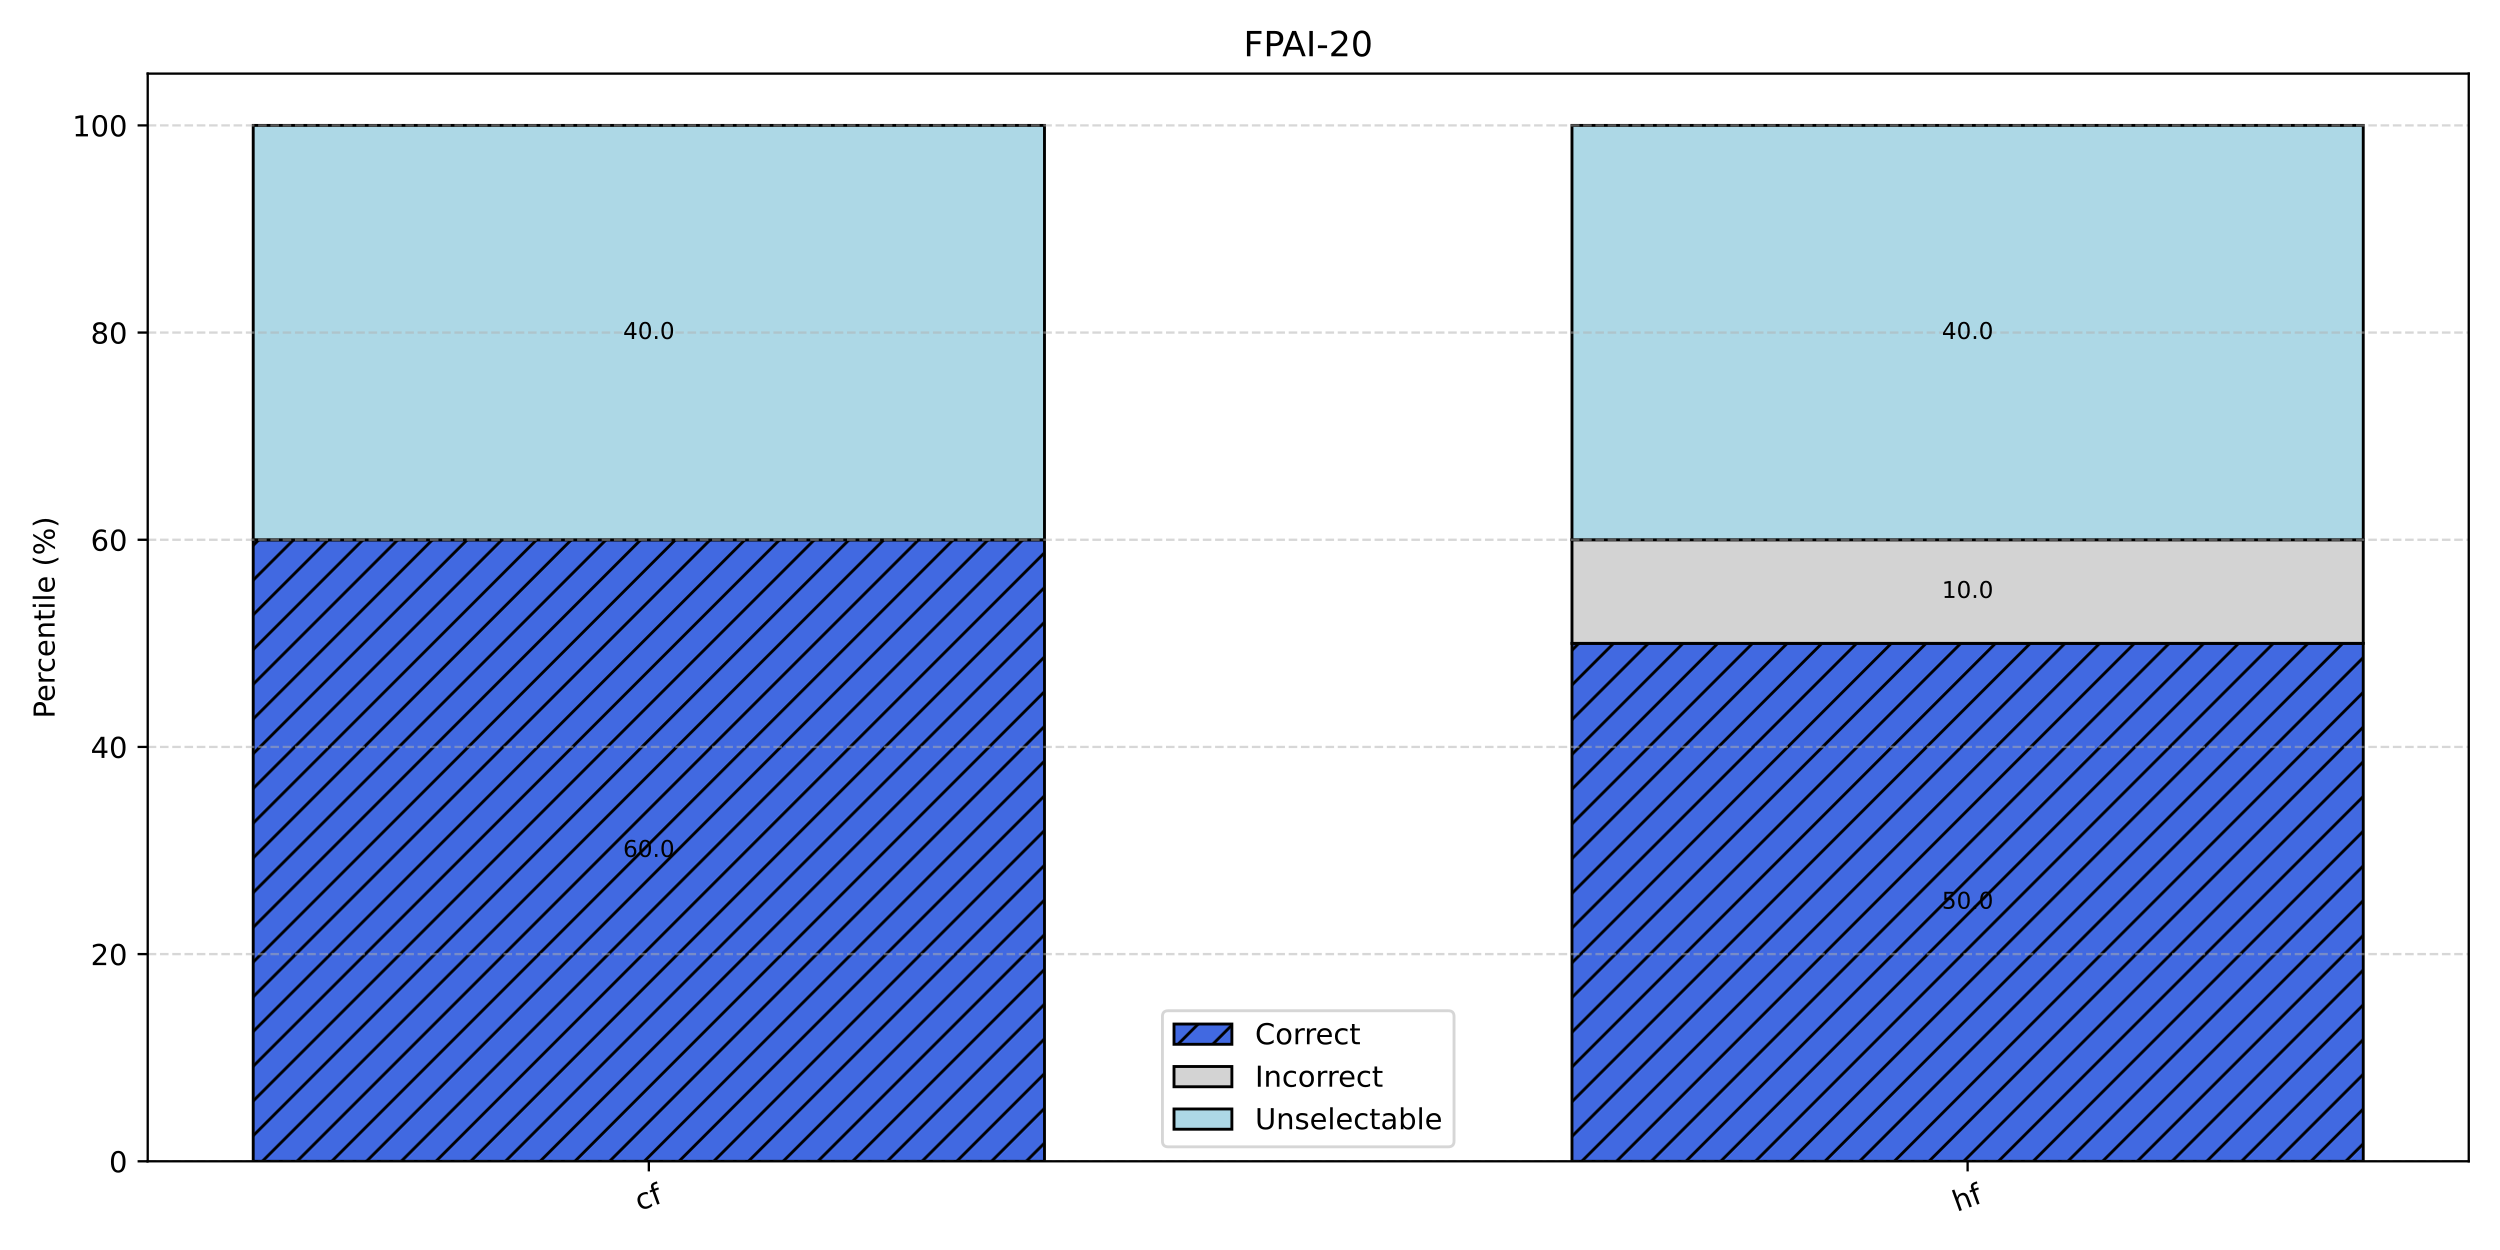
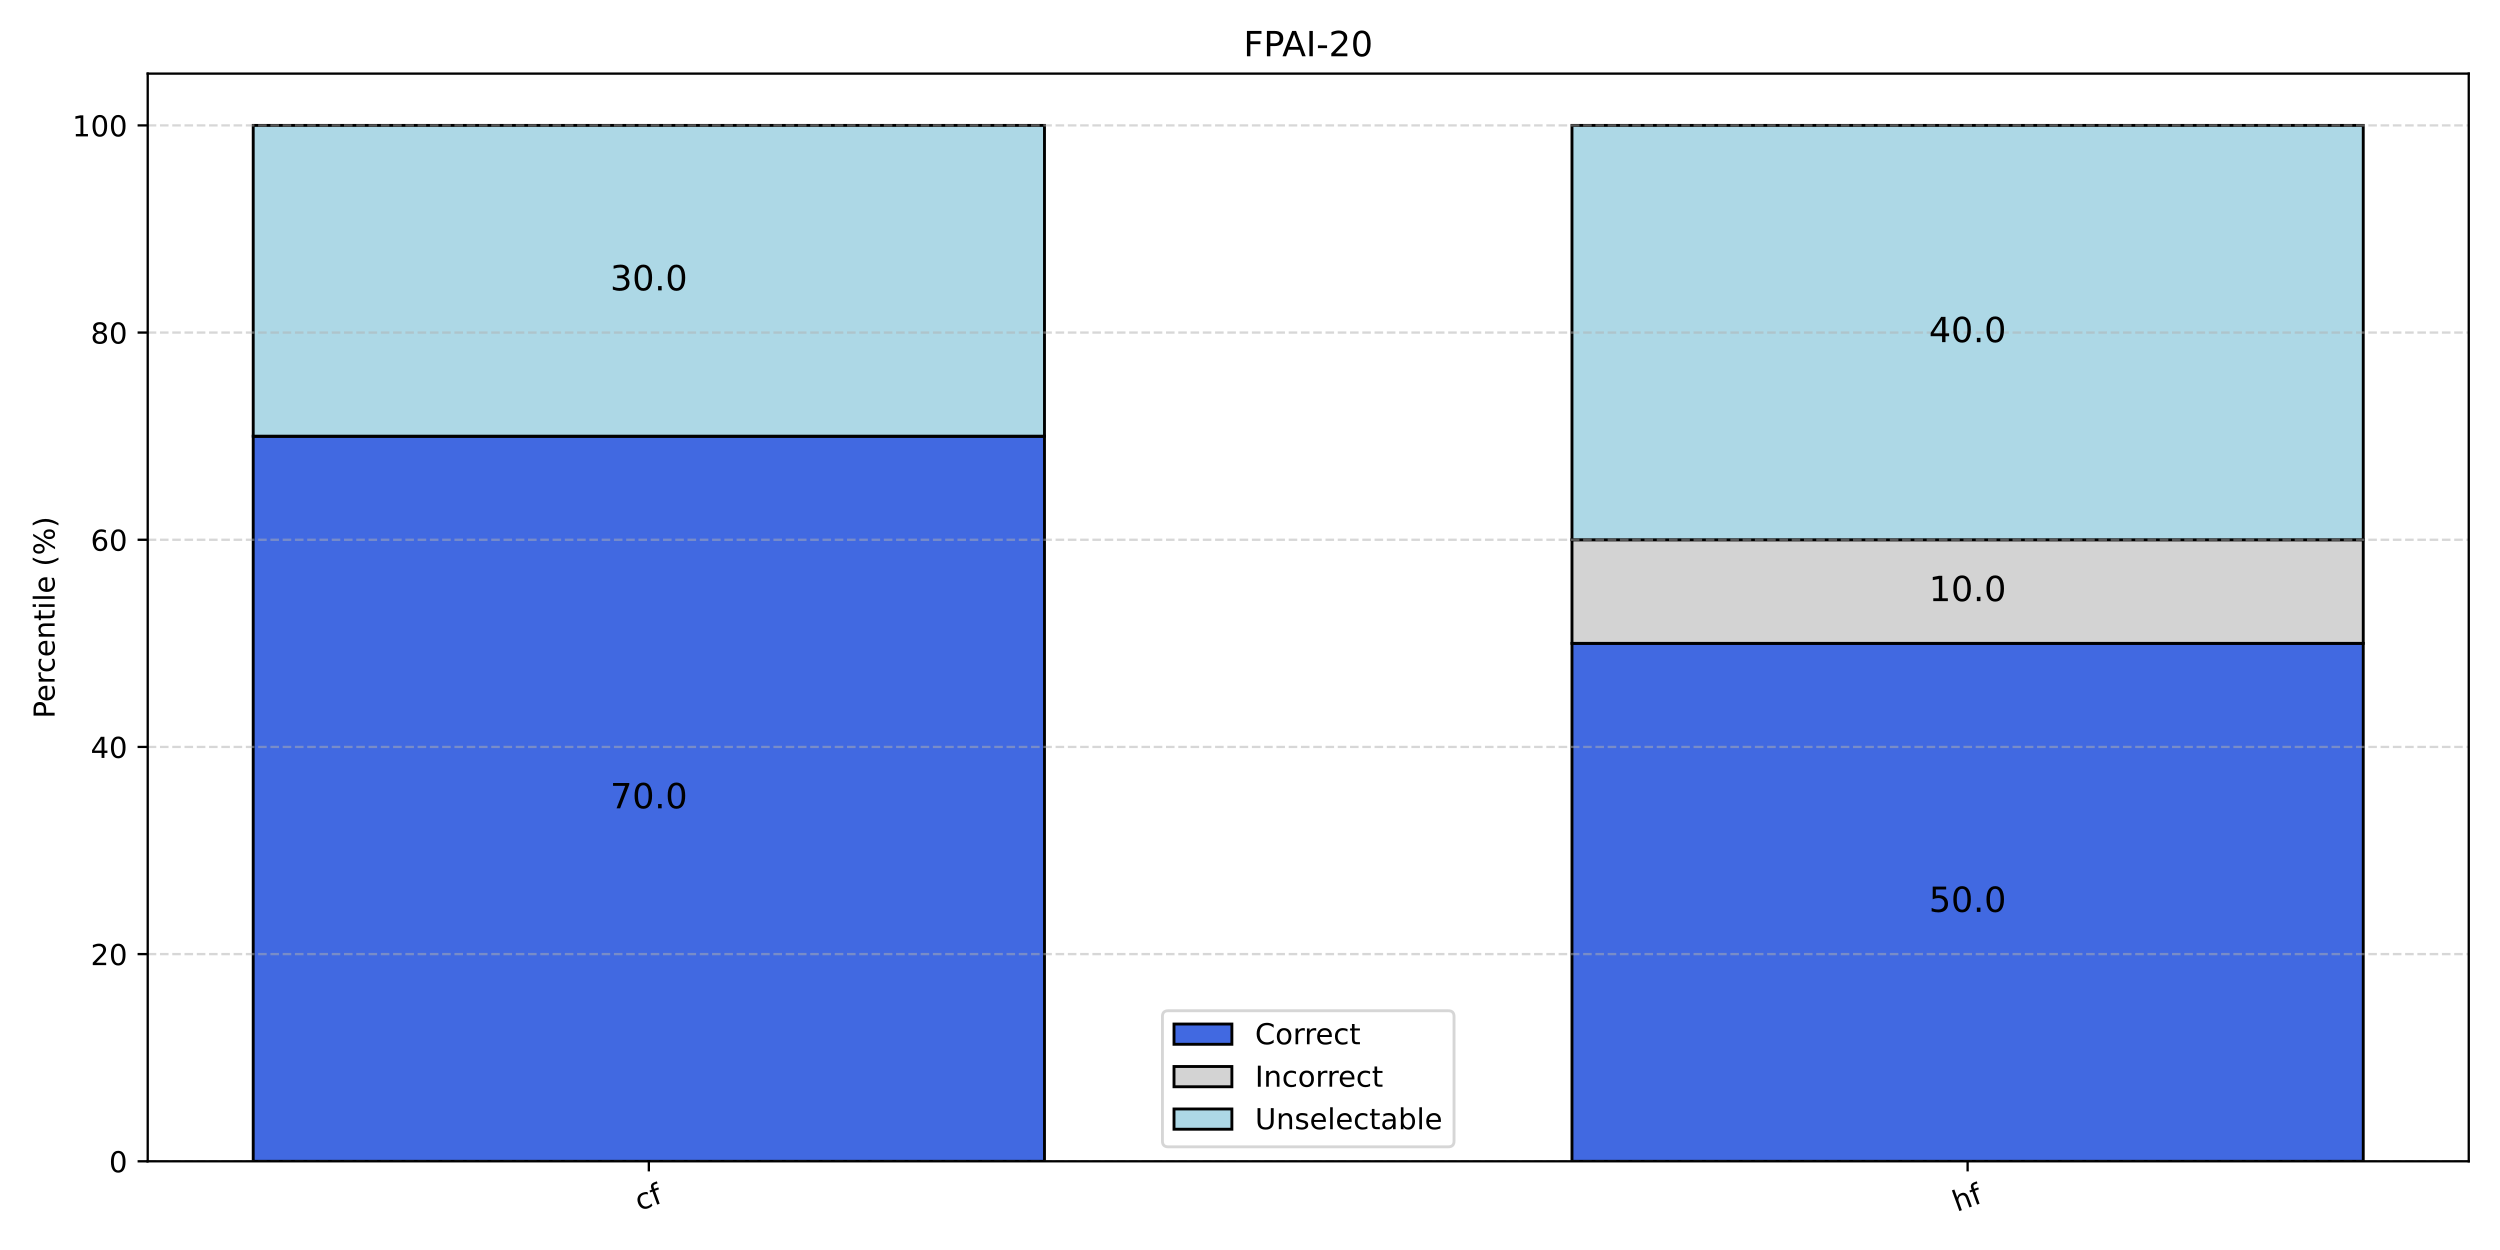
<svg xmlns="http://www.w3.org/2000/svg" xmlns:xlink="http://www.w3.org/1999/xlink" width="864pt" height="432pt" viewBox="0 0 864 432" version="1.1">
  <defs>
    <style type="text/css">*{stroke-linejoin: round; stroke-linecap: butt}</style>
  </defs>
  <g id="figure_1">
    <g id="patch_1">
      <path d="M 0 432  L 864 432  L 864 0  L 0 0  z " style="fill: #ffffff" />
    </g>
    <g id="axes_1">
      <g id="patch_2">
        <path d="M 51.05 401.342  L 853.2 401.342  L 853.2 25.44  L 51.05 25.44  z " style="fill: #ffffff" />
      </g>
      <g id="patch_3">
-         <path d="M 87.511 401.342  L 360.972 401.342  L 360.972 186.541  L 87.511 186.541  z " clip-path="url(#p7dbd2dc6f5)" style="fill: url(#hd06d025a8c); stroke: #000000; stroke-linejoin: miter" />
+         <path d="M 87.511 401.342  L 360.972 401.342  L 360.972 150.741  L 87.511 150.741  z " clip-path="url(#p43d74f49a1)" style="fill: #4169e1; stroke: #000000; stroke-linejoin: miter" />
      </g>
      <g id="patch_4">
-         <path d="M 543.278 401.342  L 816.739 401.342  L 816.739 222.341  L 543.278 222.341  z " clip-path="url(#p7dbd2dc6f5)" style="fill: url(#hd06d025a8c); stroke: #000000; stroke-linejoin: miter" />
+         <path d="M 543.278 401.342  L 816.739 401.342  L 816.739 222.341  L 543.278 222.341  z " clip-path="url(#p43d74f49a1)" style="fill: #4169e1; stroke: #000000; stroke-linejoin: miter" />
      </g>
      <g id="patch_5">
-         <path d="M 87.511 186.541  L 360.972 186.541  L 360.972 186.541  L 87.511 186.541  z " clip-path="url(#p7dbd2dc6f5)" style="fill: #d3d3d3; stroke: #000000; stroke-linejoin: miter" />
+         <path d="M 87.511 150.741  L 360.972 150.741  L 360.972 150.741  L 87.511 150.741  z " clip-path="url(#p43d74f49a1)" style="fill: #d3d3d3; stroke: #000000; stroke-linejoin: miter" />
      </g>
      <g id="patch_6">
-         <path d="M 543.278 222.341  L 816.739 222.341  L 816.739 186.541  L 543.278 186.541  z " clip-path="url(#p7dbd2dc6f5)" style="fill: #d3d3d3; stroke: #000000; stroke-linejoin: miter" />
+         <path d="M 543.278 222.341  L 816.739 222.341  L 816.739 186.541  L 543.278 186.541  z " clip-path="url(#p43d74f49a1)" style="fill: #d3d3d3; stroke: #000000; stroke-linejoin: miter" />
      </g>
      <g id="patch_7">
-         <path d="M 87.511 186.541  L 360.972 186.541  L 360.972 43.34  L 87.511 43.34  z " clip-path="url(#p7dbd2dc6f5)" style="fill: #add8e6; stroke: #000000; stroke-linejoin: miter" />
+         <path d="M 87.511 150.741  L 360.972 150.741  L 360.972 43.34  L 87.511 43.34  z " clip-path="url(#p43d74f49a1)" style="fill: #add8e6; stroke: #000000; stroke-linejoin: miter" />
      </g>
      <g id="patch_8">
-         <path d="M 543.278 186.541  L 816.739 186.541  L 816.739 43.34  L 543.278 43.34  z " clip-path="url(#p7dbd2dc6f5)" style="fill: #add8e6; stroke: #000000; stroke-linejoin: miter" />
+         <path d="M 543.278 186.541  L 816.739 186.541  L 816.739 43.34  L 543.278 43.34  z " clip-path="url(#p43d74f49a1)" style="fill: #add8e6; stroke: #000000; stroke-linejoin: miter" />
      </g>
      <g id="matplotlib.axis_1">
        <g id="xtick_1">
          <g id="line2d_1">
            <defs>
-               <path id="mb98e8e6085" d="M 0 0  L 0 3.5  " style="stroke: #000000; stroke-width: 0.8" />
-             </defs>
-             <g>
-               <use xlink:href="#mb98e8e6085" x="224.241" y="401.342" style="stroke: #000000; stroke-width: 0.8" />
+               <path id="m2fd95c563f" d="M 0 0  L 0 3.5  " style="stroke: #000000; stroke-width: 0.8" />
+             </defs>
+             <g>
+               <use xlink:href="#m2fd95c563f" x="224.241" y="401.342" style="stroke: #000000; stroke-width: 0.8" />
            </g>
          </g>
          <g id="text_1">
            <g transform="translate(220.9478 418.5667) rotate(-20) scale(0.1 -0.1)">
              <defs>
                <path id="DejaVuSans-63" d="M 3122 3366  L 3122 2828  Q 2878 2963 2633 3030  Q 2388 3097 2138 3097  Q 1578 3097 1268 2742  Q 959 2388 959 1747  Q 959 1106 1268 751  Q 1578 397 2138 397  Q 2388 397 2633 464  Q 2878 531 3122 666  L 3122 134  Q 2881 22 2623 -34  Q 2366 -91 2075 -91  Q 1284 -91 818 406  Q 353 903 353 1747  Q 353 2603 823 3093  Q 1294 3584 2113 3584  Q 2378 3584 2631 3529  Q 2884 3475 3122 3366  z " transform="scale(0.015625)" />
                <path id="DejaVuSans-66" d="M 2375 4863  L 2375 4384  L 1825 4384  Q 1516 4384 1395 4259  Q 1275 4134 1275 3809  L 1275 3500  L 2222 3500  L 2222 3053  L 1275 3053  L 1275 0  L 697 0  L 697 3053  L 147 3053  L 147 3500  L 697 3500  L 697 3744  Q 697 4328 969 4595  Q 1241 4863 1831 4863  L 2375 4863  z " transform="scale(0.015625)" />
              </defs>
              <use xlink:href="#DejaVuSans-63" />
              <use xlink:href="#DejaVuSans-66" transform="translate(54.98047 0)" />
            </g>
          </g>
        </g>
        <g id="xtick_2">
          <g id="line2d_2">
            <g>
-               <use xlink:href="#mb98e8e6085" x="680.009" y="401.342" style="stroke: #000000; stroke-width: 0.8" />
+               <use xlink:href="#m2fd95c563f" x="680.009" y="401.342" style="stroke: #000000; stroke-width: 0.8" />
            </g>
          </g>
          <g id="text_2">
            <g transform="translate(676.3206 418.8537) rotate(-20) scale(0.1 -0.1)">
              <defs>
                <path id="DejaVuSans-68" d="M 3513 2113  L 3513 0  L 2938 0  L 2938 2094  Q 2938 2591 2744 2837  Q 2550 3084 2163 3084  Q 1697 3084 1428 2787  Q 1159 2491 1159 1978  L 1159 0  L 581 0  L 581 4863  L 1159 4863  L 1159 2956  Q 1366 3272 1645 3428  Q 1925 3584 2291 3584  Q 2894 3584 3203 3211  Q 3513 2838 3513 2113  z " transform="scale(0.015625)" />
              </defs>
              <use xlink:href="#DejaVuSans-68" />
              <use xlink:href="#DejaVuSans-66" transform="translate(63.37891 0)" />
            </g>
          </g>
        </g>
      </g>
      <g id="matplotlib.axis_2">
        <g id="ytick_1">
          <g id="line2d_3">
-             <path d="M 51.05 401.342  L 853.2 401.342  " clip-path="url(#p7dbd2dc6f5)" style="fill: none; stroke-dasharray: 2.96,1.28; stroke-dashoffset: 0; stroke: #b0b0b0; stroke-opacity: 0.5; stroke-width: 0.8" />
+             <path d="M 51.05 401.342  L 853.2 401.342  " clip-path="url(#p43d74f49a1)" style="fill: none; stroke-dasharray: 2.96,1.28; stroke-dashoffset: 0; stroke: #b0b0b0; stroke-opacity: 0.5; stroke-width: 0.8" />
          </g>
          <g id="line2d_4">
            <defs>
-               <path id="m0ccc8e8a93" d="M 0 0  L -3.5 0  " style="stroke: #000000; stroke-width: 0.8" />
-             </defs>
-             <g>
-               <use xlink:href="#m0ccc8e8a93" x="51.05" y="401.342" style="stroke: #000000; stroke-width: 0.8" />
+               <path id="mcb02fa8951" d="M 0 0  L -3.5 0  " style="stroke: #000000; stroke-width: 0.8" />
+             </defs>
+             <g>
+               <use xlink:href="#mcb02fa8951" x="51.05" y="401.342" style="stroke: #000000; stroke-width: 0.8" />
            </g>
          </g>
          <g id="text_3">
            <g transform="translate(37.6875 405.1411) scale(0.1 -0.1)">
              <defs>
                <path id="DejaVuSans-30" d="M 2034 4250  Q 1547 4250 1301 3770  Q 1056 3291 1056 2328  Q 1056 1369 1301 889  Q 1547 409 2034 409  Q 2525 409 2770 889  Q 3016 1369 3016 2328  Q 3016 3291 2770 3770  Q 2525 4250 2034 4250  z M 2034 4750  Q 2819 4750 3233 4129  Q 3647 3509 3647 2328  Q 3647 1150 3233 529  Q 2819 -91 2034 -91  Q 1250 -91 836 529  Q 422 1150 422 2328  Q 422 3509 836 4129  Q 1250 4750 2034 4750  z " transform="scale(0.015625)" />
              </defs>
              <use xlink:href="#DejaVuSans-30" />
            </g>
          </g>
        </g>
        <g id="ytick_2">
          <g id="line2d_5">
-             <path d="M 51.05 329.742  L 853.2 329.742  " clip-path="url(#p7dbd2dc6f5)" style="fill: none; stroke-dasharray: 2.96,1.28; stroke-dashoffset: 0; stroke: #b0b0b0; stroke-opacity: 0.5; stroke-width: 0.8" />
+             <path d="M 51.05 329.742  L 853.2 329.742  " clip-path="url(#p43d74f49a1)" style="fill: none; stroke-dasharray: 2.96,1.28; stroke-dashoffset: 0; stroke: #b0b0b0; stroke-opacity: 0.5; stroke-width: 0.8" />
          </g>
          <g id="line2d_6">
            <g>
-               <use xlink:href="#m0ccc8e8a93" x="51.05" y="329.742" style="stroke: #000000; stroke-width: 0.8" />
+               <use xlink:href="#mcb02fa8951" x="51.05" y="329.742" style="stroke: #000000; stroke-width: 0.8" />
            </g>
          </g>
          <g id="text_4">
            <g transform="translate(31.325 333.5408) scale(0.1 -0.1)">
              <defs>
                <path id="DejaVuSans-32" d="M 1228 531  L 3431 531  L 3431 0  L 469 0  L 469 531  Q 828 903 1448 1529  Q 2069 2156 2228 2338  Q 2531 2678 2651 2914  Q 2772 3150 2772 3378  Q 2772 3750 2511 3984  Q 2250 4219 1831 4219  Q 1534 4219 1204 4116  Q 875 4013 500 3803  L 500 4441  Q 881 4594 1212 4672  Q 1544 4750 1819 4750  Q 2544 4750 2975 4387  Q 3406 4025 3406 3419  Q 3406 3131 3298 2873  Q 3191 2616 2906 2266  Q 2828 2175 2409 1742  Q 1991 1309 1228 531  z " transform="scale(0.015625)" />
              </defs>
              <use xlink:href="#DejaVuSans-32" />
              <use xlink:href="#DejaVuSans-30" transform="translate(63.62305 0)" />
            </g>
          </g>
        </g>
        <g id="ytick_3">
          <g id="line2d_7">
-             <path d="M 51.05 258.141  L 853.2 258.141  " clip-path="url(#p7dbd2dc6f5)" style="fill: none; stroke-dasharray: 2.96,1.28; stroke-dashoffset: 0; stroke: #b0b0b0; stroke-opacity: 0.5; stroke-width: 0.8" />
+             <path d="M 51.05 258.141  L 853.2 258.141  " clip-path="url(#p43d74f49a1)" style="fill: none; stroke-dasharray: 2.96,1.28; stroke-dashoffset: 0; stroke: #b0b0b0; stroke-opacity: 0.5; stroke-width: 0.8" />
          </g>
          <g id="line2d_8">
            <g>
-               <use xlink:href="#m0ccc8e8a93" x="51.05" y="258.141" style="stroke: #000000; stroke-width: 0.8" />
+               <use xlink:href="#mcb02fa8951" x="51.05" y="258.141" style="stroke: #000000; stroke-width: 0.8" />
            </g>
          </g>
          <g id="text_5">
            <g transform="translate(31.325 261.9404) scale(0.1 -0.1)">
              <defs>
                <path id="DejaVuSans-34" d="M 2419 4116  L 825 1625  L 2419 1625  L 2419 4116  z M 2253 4666  L 3047 4666  L 3047 1625  L 3713 1625  L 3713 1100  L 3047 1100  L 3047 0  L 2419 0  L 2419 1100  L 313 1100  L 313 1709  L 2253 4666  z " transform="scale(0.015625)" />
              </defs>
              <use xlink:href="#DejaVuSans-34" />
              <use xlink:href="#DejaVuSans-30" transform="translate(63.62305 0)" />
            </g>
          </g>
        </g>
        <g id="ytick_4">
          <g id="line2d_9">
-             <path d="M 51.05 186.541  L 853.2 186.541  " clip-path="url(#p7dbd2dc6f5)" style="fill: none; stroke-dasharray: 2.96,1.28; stroke-dashoffset: 0; stroke: #b0b0b0; stroke-opacity: 0.5; stroke-width: 0.8" />
+             <path d="M 51.05 186.541  L 853.2 186.541  " clip-path="url(#p43d74f49a1)" style="fill: none; stroke-dasharray: 2.96,1.28; stroke-dashoffset: 0; stroke: #b0b0b0; stroke-opacity: 0.5; stroke-width: 0.8" />
          </g>
          <g id="line2d_10">
            <g>
-               <use xlink:href="#m0ccc8e8a93" x="51.05" y="186.541" style="stroke: #000000; stroke-width: 0.8" />
+               <use xlink:href="#mcb02fa8951" x="51.05" y="186.541" style="stroke: #000000; stroke-width: 0.8" />
            </g>
          </g>
          <g id="text_6">
            <g transform="translate(31.325 190.34) scale(0.1 -0.1)">
              <defs>
                <path id="DejaVuSans-36" d="M 2113 2584  Q 1688 2584 1439 2293  Q 1191 2003 1191 1497  Q 1191 994 1439 701  Q 1688 409 2113 409  Q 2538 409 2786 701  Q 3034 994 3034 1497  Q 3034 2003 2786 2293  Q 2538 2584 2113 2584  z M 3366 4563  L 3366 3988  Q 3128 4100 2886 4159  Q 2644 4219 2406 4219  Q 1781 4219 1451 3797  Q 1122 3375 1075 2522  Q 1259 2794 1537 2939  Q 1816 3084 2150 3084  Q 2853 3084 3261 2657  Q 3669 2231 3669 1497  Q 3669 778 3244 343  Q 2819 -91 2113 -91  Q 1303 -91 875 529  Q 447 1150 447 2328  Q 447 3434 972 4092  Q 1497 4750 2381 4750  Q 2619 4750 2861 4703  Q 3103 4656 3366 4563  z " transform="scale(0.015625)" />
              </defs>
              <use xlink:href="#DejaVuSans-36" />
              <use xlink:href="#DejaVuSans-30" transform="translate(63.62305 0)" />
            </g>
          </g>
        </g>
        <g id="ytick_5">
          <g id="line2d_11">
-             <path d="M 51.05 114.94  L 853.2 114.94  " clip-path="url(#p7dbd2dc6f5)" style="fill: none; stroke-dasharray: 2.96,1.28; stroke-dashoffset: 0; stroke: #b0b0b0; stroke-opacity: 0.5; stroke-width: 0.8" />
+             <path d="M 51.05 114.94  L 853.2 114.94  " clip-path="url(#p43d74f49a1)" style="fill: none; stroke-dasharray: 2.96,1.28; stroke-dashoffset: 0; stroke: #b0b0b0; stroke-opacity: 0.5; stroke-width: 0.8" />
          </g>
          <g id="line2d_12">
            <g>
-               <use xlink:href="#m0ccc8e8a93" x="51.05" y="114.94" style="stroke: #000000; stroke-width: 0.8" />
+               <use xlink:href="#mcb02fa8951" x="51.05" y="114.94" style="stroke: #000000; stroke-width: 0.8" />
            </g>
          </g>
          <g id="text_7">
            <g transform="translate(31.325 118.7397) scale(0.1 -0.1)">
              <defs>
                <path id="DejaVuSans-38" d="M 2034 2216  Q 1584 2216 1326 1975  Q 1069 1734 1069 1313  Q 1069 891 1326 650  Q 1584 409 2034 409  Q 2484 409 2743 651  Q 3003 894 3003 1313  Q 3003 1734 2745 1975  Q 2488 2216 2034 2216  z M 1403 2484  Q 997 2584 770 2862  Q 544 3141 544 3541  Q 544 4100 942 4425  Q 1341 4750 2034 4750  Q 2731 4750 3128 4425  Q 3525 4100 3525 3541  Q 3525 3141 3298 2862  Q 3072 2584 2669 2484  Q 3125 2378 3379 2068  Q 3634 1759 3634 1313  Q 3634 634 3220 271  Q 2806 -91 2034 -91  Q 1263 -91 848 271  Q 434 634 434 1313  Q 434 1759 690 2068  Q 947 2378 1403 2484  z M 1172 3481  Q 1172 3119 1398 2916  Q 1625 2713 2034 2713  Q 2441 2713 2670 2916  Q 2900 3119 2900 3481  Q 2900 3844 2670 4047  Q 2441 4250 2034 4250  Q 1625 4250 1398 4047  Q 1172 3844 1172 3481  z " transform="scale(0.015625)" />
              </defs>
              <use xlink:href="#DejaVuSans-38" />
              <use xlink:href="#DejaVuSans-30" transform="translate(63.62305 0)" />
            </g>
          </g>
        </g>
        <g id="ytick_6">
          <g id="line2d_13">
-             <path d="M 51.05 43.34  L 853.2 43.34  " clip-path="url(#p7dbd2dc6f5)" style="fill: none; stroke-dasharray: 2.96,1.28; stroke-dashoffset: 0; stroke: #b0b0b0; stroke-opacity: 0.5; stroke-width: 0.8" />
+             <path d="M 51.05 43.34  L 853.2 43.34  " clip-path="url(#p43d74f49a1)" style="fill: none; stroke-dasharray: 2.96,1.28; stroke-dashoffset: 0; stroke: #b0b0b0; stroke-opacity: 0.5; stroke-width: 0.8" />
          </g>
          <g id="line2d_14">
            <g>
-               <use xlink:href="#m0ccc8e8a93" x="51.05" y="43.34" style="stroke: #000000; stroke-width: 0.8" />
+               <use xlink:href="#mcb02fa8951" x="51.05" y="43.34" style="stroke: #000000; stroke-width: 0.8" />
            </g>
          </g>
          <g id="text_8">
            <g transform="translate(24.9625 47.13931) scale(0.1 -0.1)">
              <defs>
                <path id="DejaVuSans-31" d="M 794 531  L 1825 531  L 1825 4091  L 703 3866  L 703 4441  L 1819 4666  L 2450 4666  L 2450 531  L 3481 531  L 3481 0  L 794 0  L 794 531  z " transform="scale(0.015625)" />
              </defs>
              <use xlink:href="#DejaVuSans-31" />
              <use xlink:href="#DejaVuSans-30" transform="translate(63.62305 0)" />
              <use xlink:href="#DejaVuSans-30" transform="translate(127.2461 0)" />
            </g>
          </g>
        </g>
        <g id="text_9">
          <g transform="translate(18.88281 248.2949) rotate(-90) scale(0.1 -0.1)">
            <defs>
              <path id="DejaVuSans-50" d="M 1259 4147  L 1259 2394  L 2053 2394  Q 2494 2394 2734 2622  Q 2975 2850 2975 3272  Q 2975 3691 2734 3919  Q 2494 4147 2053 4147  L 1259 4147  z M 628 4666  L 2053 4666  Q 2838 4666 3239 4311  Q 3641 3956 3641 3272  Q 3641 2581 3239 2228  Q 2838 1875 2053 1875  L 1259 1875  L 1259 0  L 628 0  L 628 4666  z " transform="scale(0.015625)" />
              <path id="DejaVuSans-65" d="M 3597 1894  L 3597 1613  L 953 1613  Q 991 1019 1311 708  Q 1631 397 2203 397  Q 2534 397 2845 478  Q 3156 559 3463 722  L 3463 178  Q 3153 47 2828 -22  Q 2503 -91 2169 -91  Q 1331 -91 842 396  Q 353 884 353 1716  Q 353 2575 817 3079  Q 1281 3584 2069 3584  Q 2775 3584 3186 3129  Q 3597 2675 3597 1894  z M 3022 2063  Q 3016 2534 2758 2815  Q 2500 3097 2075 3097  Q 1594 3097 1305 2825  Q 1016 2553 972 2059  L 3022 2063  z " transform="scale(0.015625)" />
              <path id="DejaVuSans-72" d="M 2631 2963  Q 2534 3019 2420 3045  Q 2306 3072 2169 3072  Q 1681 3072 1420 2755  Q 1159 2438 1159 1844  L 1159 0  L 581 0  L 581 3500  L 1159 3500  L 1159 2956  Q 1341 3275 1631 3429  Q 1922 3584 2338 3584  Q 2397 3584 2469 3576  Q 2541 3569 2628 3553  L 2631 2963  z " transform="scale(0.015625)" />
              <path id="DejaVuSans-6e" d="M 3513 2113  L 3513 0  L 2938 0  L 2938 2094  Q 2938 2591 2744 2837  Q 2550 3084 2163 3084  Q 1697 3084 1428 2787  Q 1159 2491 1159 1978  L 1159 0  L 581 0  L 581 3500  L 1159 3500  L 1159 2956  Q 1366 3272 1645 3428  Q 1925 3584 2291 3584  Q 2894 3584 3203 3211  Q 3513 2838 3513 2113  z " transform="scale(0.015625)" />
              <path id="DejaVuSans-74" d="M 1172 4494  L 1172 3500  L 2356 3500  L 2356 3053  L 1172 3053  L 1172 1153  Q 1172 725 1289 603  Q 1406 481 1766 481  L 2356 481  L 2356 0  L 1766 0  Q 1100 0 847 248  Q 594 497 594 1153  L 594 3053  L 172 3053  L 172 3500  L 594 3500  L 594 4494  L 1172 4494  z " transform="scale(0.015625)" />
              <path id="DejaVuSans-69" d="M 603 3500  L 1178 3500  L 1178 0  L 603 0  L 603 3500  z M 603 4863  L 1178 4863  L 1178 4134  L 603 4134  L 603 4863  z " transform="scale(0.015625)" />
              <path id="DejaVuSans-6c" d="M 603 4863  L 1178 4863  L 1178 0  L 603 0  L 603 4863  z " transform="scale(0.015625)" />
              <path id="DejaVuSans-20" transform="scale(0.015625)" />
              <path id="DejaVuSans-28" d="M 1984 4856  Q 1566 4138 1362 3434  Q 1159 2731 1159 2009  Q 1159 1288 1364 580  Q 1569 -128 1984 -844  L 1484 -844  Q 1016 -109 783 600  Q 550 1309 550 2009  Q 550 2706 781 3412  Q 1013 4119 1484 4856  L 1984 4856  z " transform="scale(0.015625)" />
              <path id="DejaVuSans-25" d="M 4653 2053  Q 4381 2053 4226 1822  Q 4072 1591 4072 1178  Q 4072 772 4226 539  Q 4381 306 4653 306  Q 4919 306 5073 539  Q 5228 772 5228 1178  Q 5228 1588 5073 1820  Q 4919 2053 4653 2053  z M 4653 2450  Q 5147 2450 5437 2106  Q 5728 1763 5728 1178  Q 5728 594 5436 251  Q 5144 -91 4653 -91  Q 4153 -91 3862 251  Q 3572 594 3572 1178  Q 3572 1766 3864 2108  Q 4156 2450 4653 2450  z M 1428 4353  Q 1159 4353 1004 4120  Q 850 3888 850 3481  Q 850 3069 1003 2837  Q 1156 2606 1428 2606  Q 1700 2606 1854 2837  Q 2009 3069 2009 3481  Q 2009 3884 1853 4118  Q 1697 4353 1428 4353  z M 4250 4750  L 4750 4750  L 1831 -91  L 1331 -91  L 4250 4750  z M 1428 4750  Q 1922 4750 2215 4408  Q 2509 4066 2509 3481  Q 2509 2891 2217 2550  Q 1925 2209 1428 2209  Q 931 2209 642 2551  Q 353 2894 353 3481  Q 353 4063 643 4406  Q 934 4750 1428 4750  z " transform="scale(0.015625)" />
              <path id="DejaVuSans-29" d="M 513 4856  L 1013 4856  Q 1481 4119 1714 3412  Q 1947 2706 1947 2009  Q 1947 1309 1714 600  Q 1481 -109 1013 -844  L 513 -844  Q 928 -128 1133 580  Q 1338 1288 1338 2009  Q 1338 2731 1133 3434  Q 928 4138 513 4856  z " transform="scale(0.015625)" />
            </defs>
            <use xlink:href="#DejaVuSans-50" />
            <use xlink:href="#DejaVuSans-65" transform="translate(56.67773 0)" />
            <use xlink:href="#DejaVuSans-72" transform="translate(118.2012 0)" />
            <use xlink:href="#DejaVuSans-63" transform="translate(157.0645 0)" />
            <use xlink:href="#DejaVuSans-65" transform="translate(212.0449 0)" />
            <use xlink:href="#DejaVuSans-6e" transform="translate(273.5684 0)" />
            <use xlink:href="#DejaVuSans-74" transform="translate(336.9473 0)" />
            <use xlink:href="#DejaVuSans-69" transform="translate(376.1562 0)" />
            <use xlink:href="#DejaVuSans-6c" transform="translate(403.9395 0)" />
            <use xlink:href="#DejaVuSans-65" transform="translate(431.7227 0)" />
            <use xlink:href="#DejaVuSans-20" transform="translate(493.2461 0)" />
            <use xlink:href="#DejaVuSans-28" transform="translate(525.0332 0)" />
            <use xlink:href="#DejaVuSans-25" transform="translate(564.0469 0)" />
            <use xlink:href="#DejaVuSans-29" transform="translate(659.0664 0)" />
          </g>
        </g>
      </g>
      <g id="patch_9">
        <path d="M 51.05 401.342  L 51.05 25.44  " style="fill: none; stroke: #000000; stroke-width: 0.8; stroke-linejoin: miter; stroke-linecap: square" />
      </g>
      <g id="patch_10">
        <path d="M 853.2 401.342  L 853.2 25.44  " style="fill: none; stroke: #000000; stroke-width: 0.8; stroke-linejoin: miter; stroke-linecap: square" />
      </g>
      <g id="patch_11">
        <path d="M 51.05 401.342  L 853.2 401.342  " style="fill: none; stroke: #000000; stroke-width: 0.8; stroke-linejoin: miter; stroke-linecap: square" />
      </g>
      <g id="patch_12">
        <path d="M 51.05 25.44  L 853.2 25.44  " style="fill: none; stroke: #000000; stroke-width: 0.8; stroke-linejoin: miter; stroke-linecap: square" />
      </g>
      <g id="text_10">
-         <g transform="translate(215.3352 296.1489) scale(0.08 -0.08)">
+         <g transform="translate(210.8821 279.3525) scale(0.12 -0.12)">
          <defs>
+             <path id="DejaVuSans-37" d="M 525 4666  L 3525 4666  L 3525 4397  L 1831 0  L 1172 0  L 2766 4134  L 525 4134  L 525 4666  z " transform="scale(0.015625)" />
            <path id="DejaVuSans-2e" d="M 684 794  L 1344 794  L 1344 0  L 684 0  L 684 794  z " transform="scale(0.015625)" />
          </defs>
-           <use xlink:href="#DejaVuSans-36" />
+           <use xlink:href="#DejaVuSans-37" />
          <use xlink:href="#DejaVuSans-30" transform="translate(63.62305 0)" />
          <use xlink:href="#DejaVuSans-2e" transform="translate(127.2461 0)" />
          <use xlink:href="#DejaVuSans-30" transform="translate(159.0332 0)" />
        </g>
      </g>
      <g id="text_11">
-         <g transform="translate(671.1023 314.0489) scale(0.08 -0.08)">
+         <g transform="translate(666.6491 315.1527) scale(0.12 -0.12)">
          <defs>
            <path id="DejaVuSans-35" d="M 691 4666  L 3169 4666  L 3169 4134  L 1269 4134  L 1269 2991  Q 1406 3038 1543 3061  Q 1681 3084 1819 3084  Q 2600 3084 3056 2656  Q 3513 2228 3513 1497  Q 3513 744 3044 326  Q 2575 -91 1722 -91  Q 1428 -91 1123 -41  Q 819 9 494 109  L 494 744  Q 775 591 1075 516  Q 1375 441 1709 441  Q 2250 441 2565 725  Q 2881 1009 2881 1497  Q 2881 1984 2565 2268  Q 2250 2553 1709 2553  Q 1456 2553 1204 2497  Q 953 2441 691 2322  L 691 4666  z " transform="scale(0.015625)" />
          </defs>
          <use xlink:href="#DejaVuSans-35" />
          <use xlink:href="#DejaVuSans-30" transform="translate(63.62305 0)" />
          <use xlink:href="#DejaVuSans-2e" transform="translate(127.2461 0)" />
          <use xlink:href="#DejaVuSans-30" transform="translate(159.0332 0)" />
        </g>
      </g>
      <g id="text_12">
-         <g transform="translate(671.1023 206.6484) scale(0.08 -0.08)">
+         <g transform="translate(666.6491 207.7522) scale(0.12 -0.12)">
          <use xlink:href="#DejaVuSans-31" />
          <use xlink:href="#DejaVuSans-30" transform="translate(63.62305 0)" />
          <use xlink:href="#DejaVuSans-2e" transform="translate(127.2461 0)" />
          <use xlink:href="#DejaVuSans-30" transform="translate(159.0332 0)" />
        </g>
      </g>
      <g id="text_13">
-         <g transform="translate(215.3352 117.148) scale(0.08 -0.08)">
-           <use xlink:href="#DejaVuSans-34" />
+         <g transform="translate(210.8821 100.3516) scale(0.12 -0.12)">
+           <defs>
+             <path id="DejaVuSans-33" d="M 2597 2516  Q 3050 2419 3304 2112  Q 3559 1806 3559 1356  Q 3559 666 3084 287  Q 2609 -91 1734 -91  Q 1441 -91 1130 -33  Q 819 25 488 141  L 488 750  Q 750 597 1062 519  Q 1375 441 1716 441  Q 2309 441 2620 675  Q 2931 909 2931 1356  Q 2931 1769 2642 2001  Q 2353 2234 1838 2234  L 1294 2234  L 1294 2753  L 1863 2753  Q 2328 2753 2575 2939  Q 2822 3125 2822 3475  Q 2822 3834 2567 4026  Q 2313 4219 1838 4219  Q 1578 4219 1281 4162  Q 984 4106 628 3988  L 628 4550  Q 988 4650 1302 4700  Q 1616 4750 1894 4750  Q 2613 4750 3031 4423  Q 3450 4097 3450 3541  Q 3450 3153 3228 2886  Q 3006 2619 2597 2516  z " transform="scale(0.015625)" />
+           </defs>
+           <use xlink:href="#DejaVuSans-33" />
          <use xlink:href="#DejaVuSans-30" transform="translate(63.62305 0)" />
          <use xlink:href="#DejaVuSans-2e" transform="translate(127.2461 0)" />
          <use xlink:href="#DejaVuSans-30" transform="translate(159.0332 0)" />
        </g>
      </g>
      <g id="text_14">
-         <g transform="translate(671.1023 117.148) scale(0.08 -0.08)">
+         <g transform="translate(666.6491 118.2517) scale(0.12 -0.12)">
          <use xlink:href="#DejaVuSans-34" />
          <use xlink:href="#DejaVuSans-30" transform="translate(63.62305 0)" />
          <use xlink:href="#DejaVuSans-2e" transform="translate(127.2461 0)" />
          <use xlink:href="#DejaVuSans-30" transform="translate(159.0332 0)" />
        </g>
      </g>
      <g id="text_15">
        <g transform="translate(429.7647 19.44) scale(0.12 -0.12)">
          <defs>
            <path id="DejaVuSans-46" d="M 628 4666  L 3309 4666  L 3309 4134  L 1259 4134  L 1259 2759  L 3109 2759  L 3109 2228  L 1259 2228  L 1259 0  L 628 0  L 628 4666  z " transform="scale(0.015625)" />
            <path id="DejaVuSans-41" d="M 2188 4044  L 1331 1722  L 3047 1722  L 2188 4044  z M 1831 4666  L 2547 4666  L 4325 0  L 3669 0  L 3244 1197  L 1141 1197  L 716 0  L 50 0  L 1831 4666  z " transform="scale(0.015625)" />
            <path id="DejaVuSans-49" d="M 628 4666  L 1259 4666  L 1259 0  L 628 0  L 628 4666  z " transform="scale(0.015625)" />
            <path id="DejaVuSans-2d" d="M 313 2009  L 1997 2009  L 1997 1497  L 313 1497  L 313 2009  z " transform="scale(0.015625)" />
          </defs>
          <use xlink:href="#DejaVuSans-46" />
          <use xlink:href="#DejaVuSans-50" transform="translate(57.51953 0)" />
          <use xlink:href="#DejaVuSans-41" transform="translate(111.4473 0)" />
          <use xlink:href="#DejaVuSans-49" transform="translate(179.8555 0)" />
          <use xlink:href="#DejaVuSans-2d" transform="translate(209.3477 0)" />
          <use xlink:href="#DejaVuSans-32" transform="translate(245.4316 0)" />
          <use xlink:href="#DejaVuSans-30" transform="translate(309.0547 0)" />
        </g>
      </g>
      <g id="legend_1">
        <g id="patch_13">
          <path d="M 403.737 396.342  L 500.513 396.342  Q 502.513 396.342 502.513 394.342  L 502.513 351.308  Q 502.513 349.308 500.513 349.308  L 403.737 349.308  Q 401.737 349.308 401.737 351.308  L 401.737 394.342  Q 401.737 396.342 403.737 396.342  z " style="fill: #ffffff; opacity: 0.8; stroke: #cccccc; stroke-linejoin: miter" />
        </g>
        <g id="patch_14">
-           <path d="M 405.737 360.906  L 425.737 360.906  L 425.737 353.906  L 405.737 353.906  z " style="fill: url(#hd06d025a8c); stroke: #000000; stroke-linejoin: miter" />
+           <path d="M 405.737 360.906  L 425.737 360.906  L 425.737 353.906  L 405.737 353.906  z " style="fill: #4169e1; stroke: #000000; stroke-linejoin: miter" />
        </g>
        <g id="text_16">
          <g transform="translate(433.7367 360.906) scale(0.1 -0.1)">
            <defs>
              <path id="DejaVuSans-43" d="M 4122 4306  L 4122 3641  Q 3803 3938 3442 4084  Q 3081 4231 2675 4231  Q 1875 4231 1450 3742  Q 1025 3253 1025 2328  Q 1025 1406 1450 917  Q 1875 428 2675 428  Q 3081 428 3442 575  Q 3803 722 4122 1019  L 4122 359  Q 3791 134 3420 21  Q 3050 -91 2638 -91  Q 1578 -91 968 557  Q 359 1206 359 2328  Q 359 3453 968 4101  Q 1578 4750 2638 4750  Q 3056 4750 3426 4639  Q 3797 4528 4122 4306  z " transform="scale(0.015625)" />
              <path id="DejaVuSans-6f" d="M 1959 3097  Q 1497 3097 1228 2736  Q 959 2375 959 1747  Q 959 1119 1226 758  Q 1494 397 1959 397  Q 2419 397 2687 759  Q 2956 1122 2956 1747  Q 2956 2369 2687 2733  Q 2419 3097 1959 3097  z M 1959 3584  Q 2709 3584 3137 3096  Q 3566 2609 3566 1747  Q 3566 888 3137 398  Q 2709 -91 1959 -91  Q 1206 -91 779 398  Q 353 888 353 1747  Q 353 2609 779 3096  Q 1206 3584 1959 3584  z " transform="scale(0.015625)" />
            </defs>
            <use xlink:href="#DejaVuSans-43" />
            <use xlink:href="#DejaVuSans-6f" transform="translate(69.82422 0)" />
            <use xlink:href="#DejaVuSans-72" transform="translate(131.0059 0)" />
            <use xlink:href="#DejaVuSans-72" transform="translate(170.3691 0)" />
            <use xlink:href="#DejaVuSans-65" transform="translate(209.2324 0)" />
            <use xlink:href="#DejaVuSans-63" transform="translate(270.7559 0)" />
            <use xlink:href="#DejaVuSans-74" transform="translate(325.7363 0)" />
          </g>
        </g>
        <g id="patch_15">
          <path d="M 405.737 375.584  L 425.737 375.584  L 425.737 368.584  L 405.737 368.584  z " style="fill: #d3d3d3; stroke: #000000; stroke-linejoin: miter" />
        </g>
        <g id="text_17">
          <g transform="translate(433.7367 375.5841) scale(0.1 -0.1)">
            <use xlink:href="#DejaVuSans-49" />
            <use xlink:href="#DejaVuSans-6e" transform="translate(29.49219 0)" />
            <use xlink:href="#DejaVuSans-63" transform="translate(92.87109 0)" />
            <use xlink:href="#DejaVuSans-6f" transform="translate(147.8516 0)" />
            <use xlink:href="#DejaVuSans-72" transform="translate(209.0332 0)" />
            <use xlink:href="#DejaVuSans-72" transform="translate(248.3965 0)" />
            <use xlink:href="#DejaVuSans-65" transform="translate(287.2598 0)" />
            <use xlink:href="#DejaVuSans-63" transform="translate(348.7832 0)" />
            <use xlink:href="#DejaVuSans-74" transform="translate(403.7637 0)" />
          </g>
        </g>
        <g id="patch_16">
          <path d="M 405.737 390.262  L 425.737 390.262  L 425.737 383.262  L 405.737 383.262  z " style="fill: #add8e6; stroke: #000000; stroke-linejoin: miter" />
        </g>
        <g id="text_18">
          <g transform="translate(433.7367 390.2622) scale(0.1 -0.1)">
            <defs>
              <path id="DejaVuSans-55" d="M 556 4666  L 1191 4666  L 1191 1831  Q 1191 1081 1462 751  Q 1734 422 2344 422  Q 2950 422 3222 751  Q 3494 1081 3494 1831  L 3494 4666  L 4128 4666  L 4128 1753  Q 4128 841 3676 375  Q 3225 -91 2344 -91  Q 1459 -91 1007 375  Q 556 841 556 1753  L 556 4666  z " transform="scale(0.015625)" />
              <path id="DejaVuSans-73" d="M 2834 3397  L 2834 2853  Q 2591 2978 2328 3040  Q 2066 3103 1784 3103  Q 1356 3103 1142 2972  Q 928 2841 928 2578  Q 928 2378 1081 2264  Q 1234 2150 1697 2047  L 1894 2003  Q 2506 1872 2764 1633  Q 3022 1394 3022 966  Q 3022 478 2636 193  Q 2250 -91 1575 -91  Q 1294 -91 989 -36  Q 684 19 347 128  L 347 722  Q 666 556 975 473  Q 1284 391 1588 391  Q 1994 391 2212 530  Q 2431 669 2431 922  Q 2431 1156 2273 1281  Q 2116 1406 1581 1522  L 1381 1569  Q 847 1681 609 1914  Q 372 2147 372 2553  Q 372 3047 722 3315  Q 1072 3584 1716 3584  Q 2034 3584 2315 3537  Q 2597 3491 2834 3397  z " transform="scale(0.015625)" />
              <path id="DejaVuSans-61" d="M 2194 1759  Q 1497 1759 1228 1600  Q 959 1441 959 1056  Q 959 750 1161 570  Q 1363 391 1709 391  Q 2188 391 2477 730  Q 2766 1069 2766 1631  L 2766 1759  L 2194 1759  z M 3341 1997  L 3341 0  L 2766 0  L 2766 531  Q 2569 213 2275 61  Q 1981 -91 1556 -91  Q 1019 -91 701 211  Q 384 513 384 1019  Q 384 1609 779 1909  Q 1175 2209 1959 2209  L 2766 2209  L 2766 2266  Q 2766 2663 2505 2880  Q 2244 3097 1772 3097  Q 1472 3097 1187 3025  Q 903 2953 641 2809  L 641 3341  Q 956 3463 1253 3523  Q 1550 3584 1831 3584  Q 2591 3584 2966 3190  Q 3341 2797 3341 1997  z " transform="scale(0.015625)" />
              <path id="DejaVuSans-62" d="M 3116 1747  Q 3116 2381 2855 2742  Q 2594 3103 2138 3103  Q 1681 3103 1420 2742  Q 1159 2381 1159 1747  Q 1159 1113 1420 752  Q 1681 391 2138 391  Q 2594 391 2855 752  Q 3116 1113 3116 1747  z M 1159 2969  Q 1341 3281 1617 3432  Q 1894 3584 2278 3584  Q 2916 3584 3314 3078  Q 3713 2572 3713 1747  Q 3713 922 3314 415  Q 2916 -91 2278 -91  Q 1894 -91 1617 61  Q 1341 213 1159 525  L 1159 0  L 581 0  L 581 4863  L 1159 4863  L 1159 2969  z " transform="scale(0.015625)" />
            </defs>
            <use xlink:href="#DejaVuSans-55" />
            <use xlink:href="#DejaVuSans-6e" transform="translate(73.19336 0)" />
            <use xlink:href="#DejaVuSans-73" transform="translate(136.5723 0)" />
            <use xlink:href="#DejaVuSans-65" transform="translate(188.6719 0)" />
            <use xlink:href="#DejaVuSans-6c" transform="translate(250.1953 0)" />
            <use xlink:href="#DejaVuSans-65" transform="translate(277.9785 0)" />
            <use xlink:href="#DejaVuSans-63" transform="translate(339.502 0)" />
            <use xlink:href="#DejaVuSans-74" transform="translate(394.4824 0)" />
            <use xlink:href="#DejaVuSans-61" transform="translate(433.6914 0)" />
            <use xlink:href="#DejaVuSans-62" transform="translate(494.9707 0)" />
            <use xlink:href="#DejaVuSans-6c" transform="translate(558.4473 0)" />
            <use xlink:href="#DejaVuSans-65" transform="translate(586.2305 0)" />
          </g>
        </g>
      </g>
    </g>
  </g>
  <defs>
-     <clipPath id="p7dbd2dc6f5">
+     <clipPath id="p43d74f49a1">
      <rect x="51.05" y="25.44" width="802.15" height="375.902" />
    </clipPath>
  </defs>
-   <defs>
-     <pattern id="hd06d025a8c" patternUnits="userSpaceOnUse" x="0" y="0" width="72" height="72">
-       <rect x="0" y="0" width="73" height="73" fill="#4169e1" />
-       <path d="M -36 36  L 36 -36  M -30 42  L 42 -30  M -24 48  L 48 -24  M -18 54  L 54 -18  M -12 60  L 60 -12  M -6 66  L 66 -6  M 0 72  L 72 0  M 6 78  L 78 6  M 12 84  L 84 12  M 18 90  L 90 18  M 24 96  L 96 24  M 30 102  L 102 30  M 36 108  L 108 36  " style="fill: #000000; stroke: #000000; stroke-width: 1.0; stroke-linecap: butt; stroke-linejoin: miter" />
-     </pattern>
-   </defs>
</svg>
